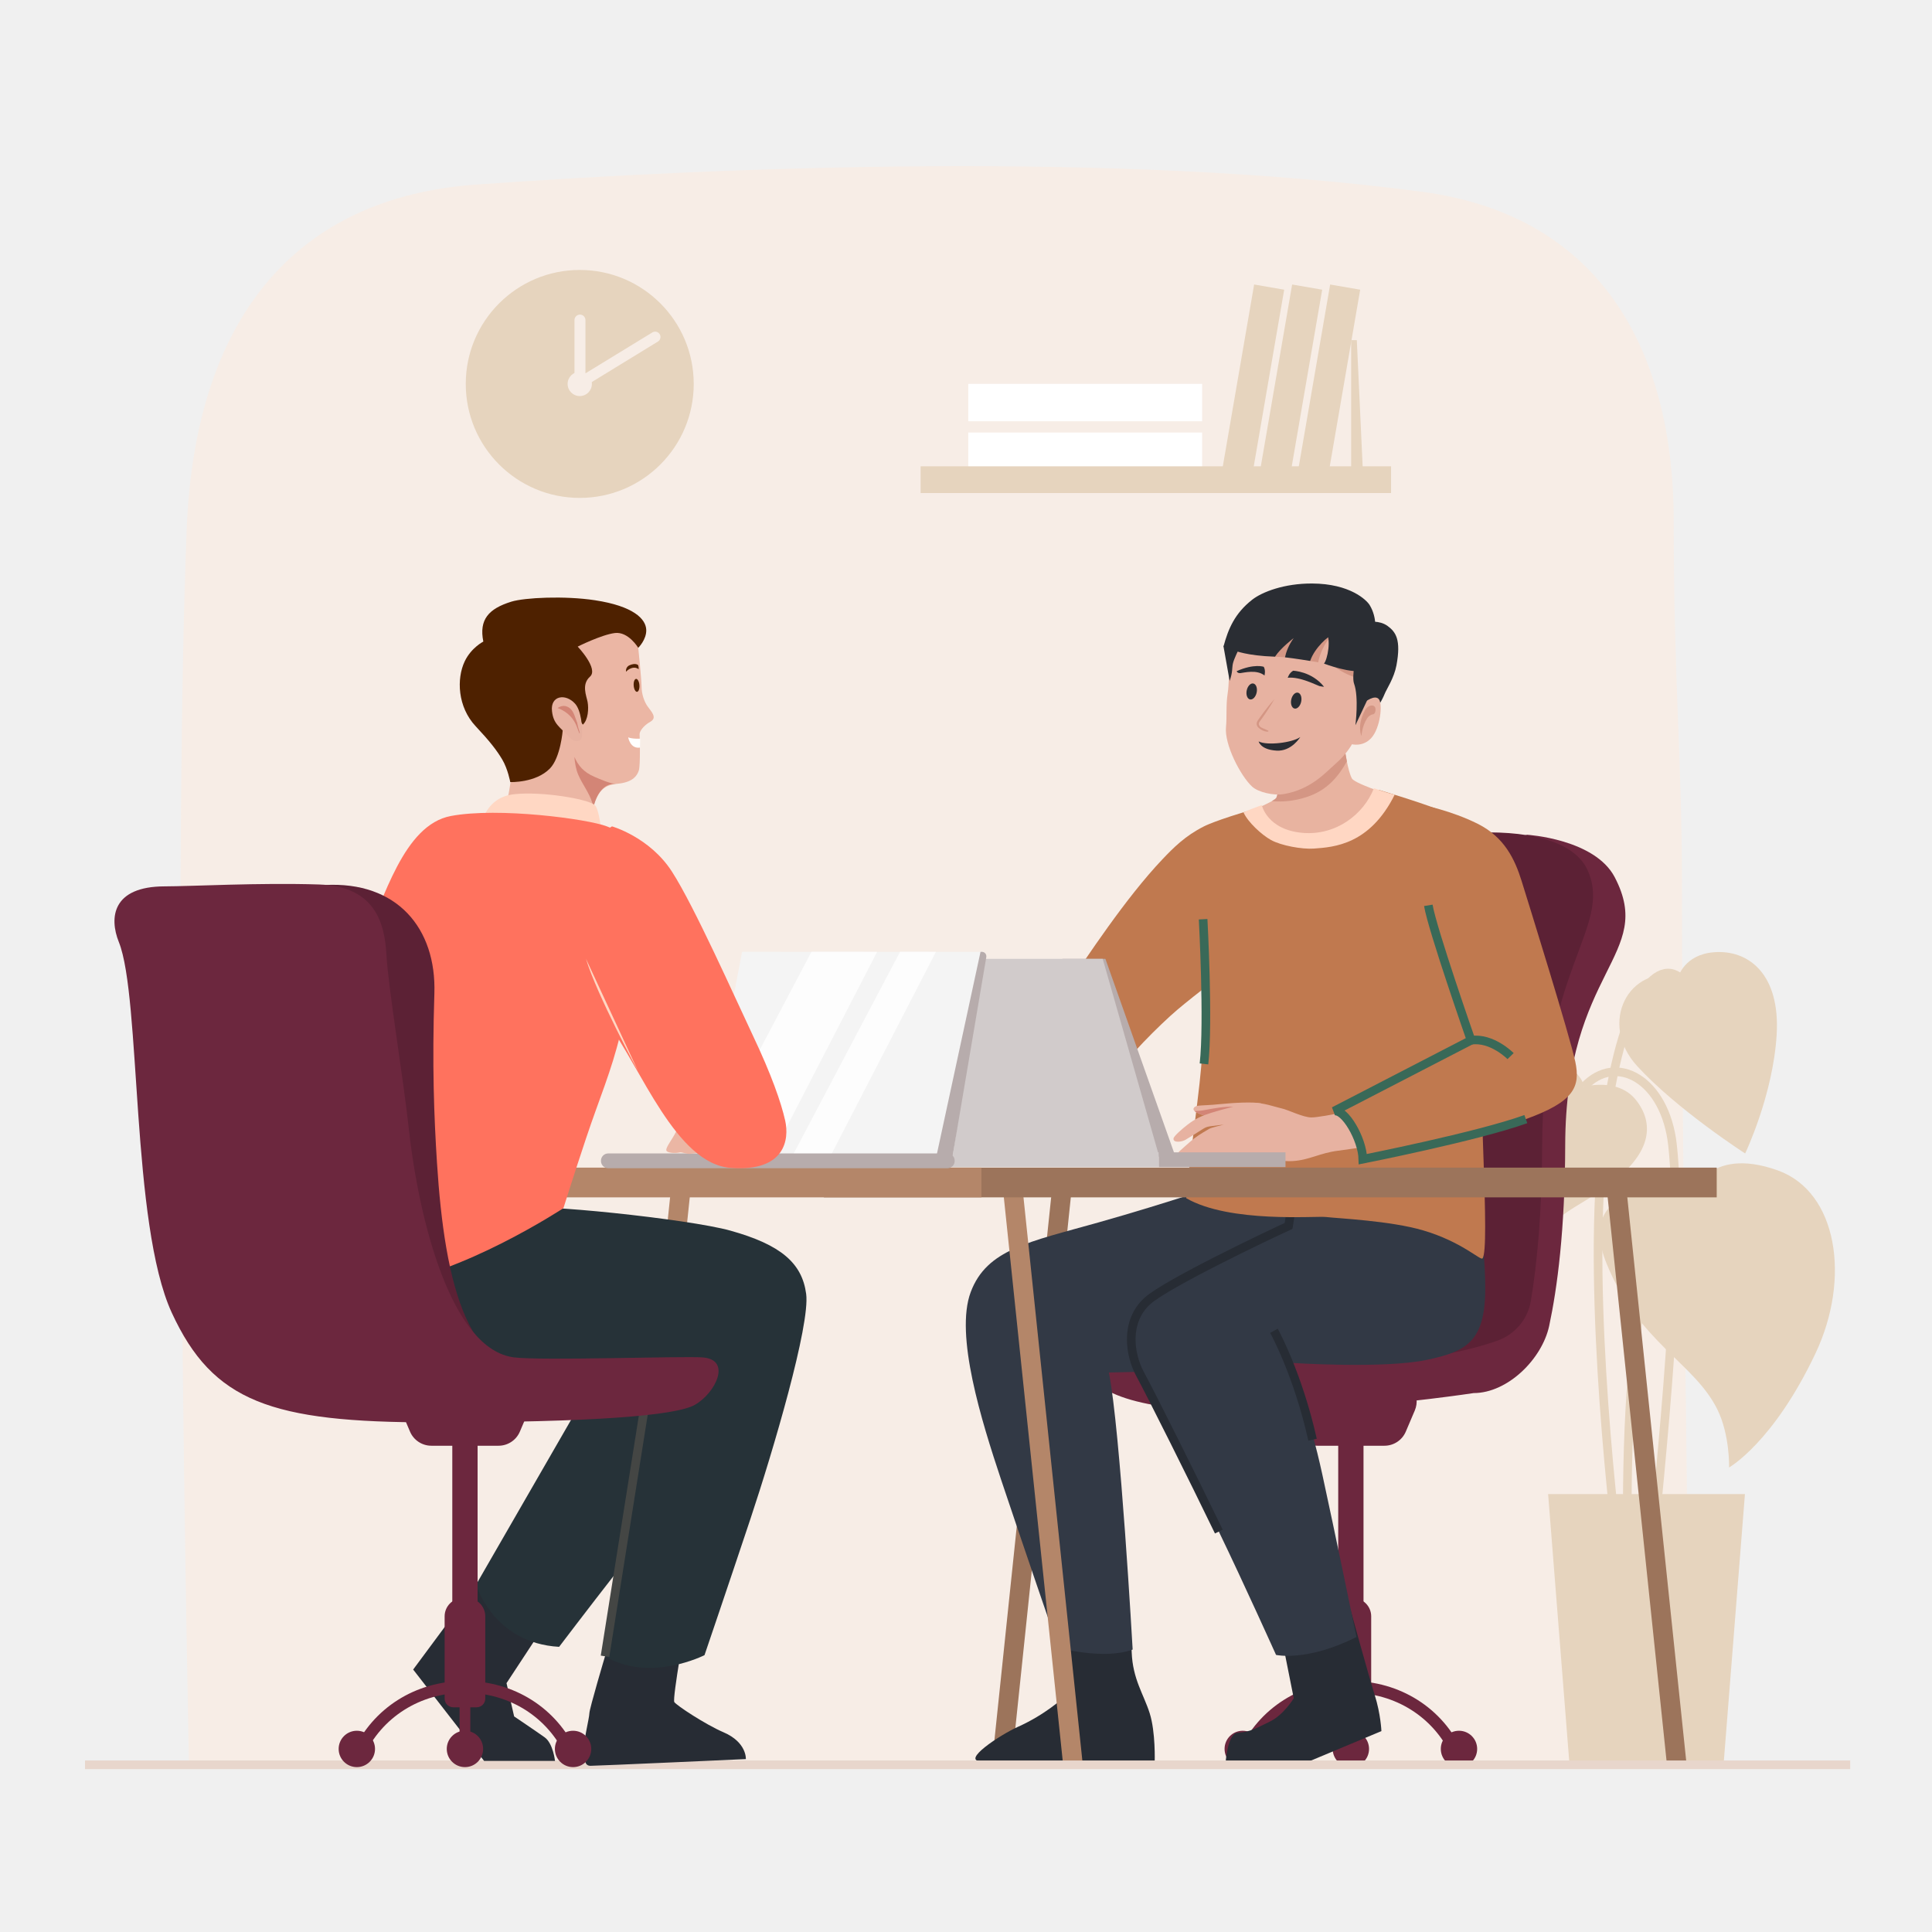
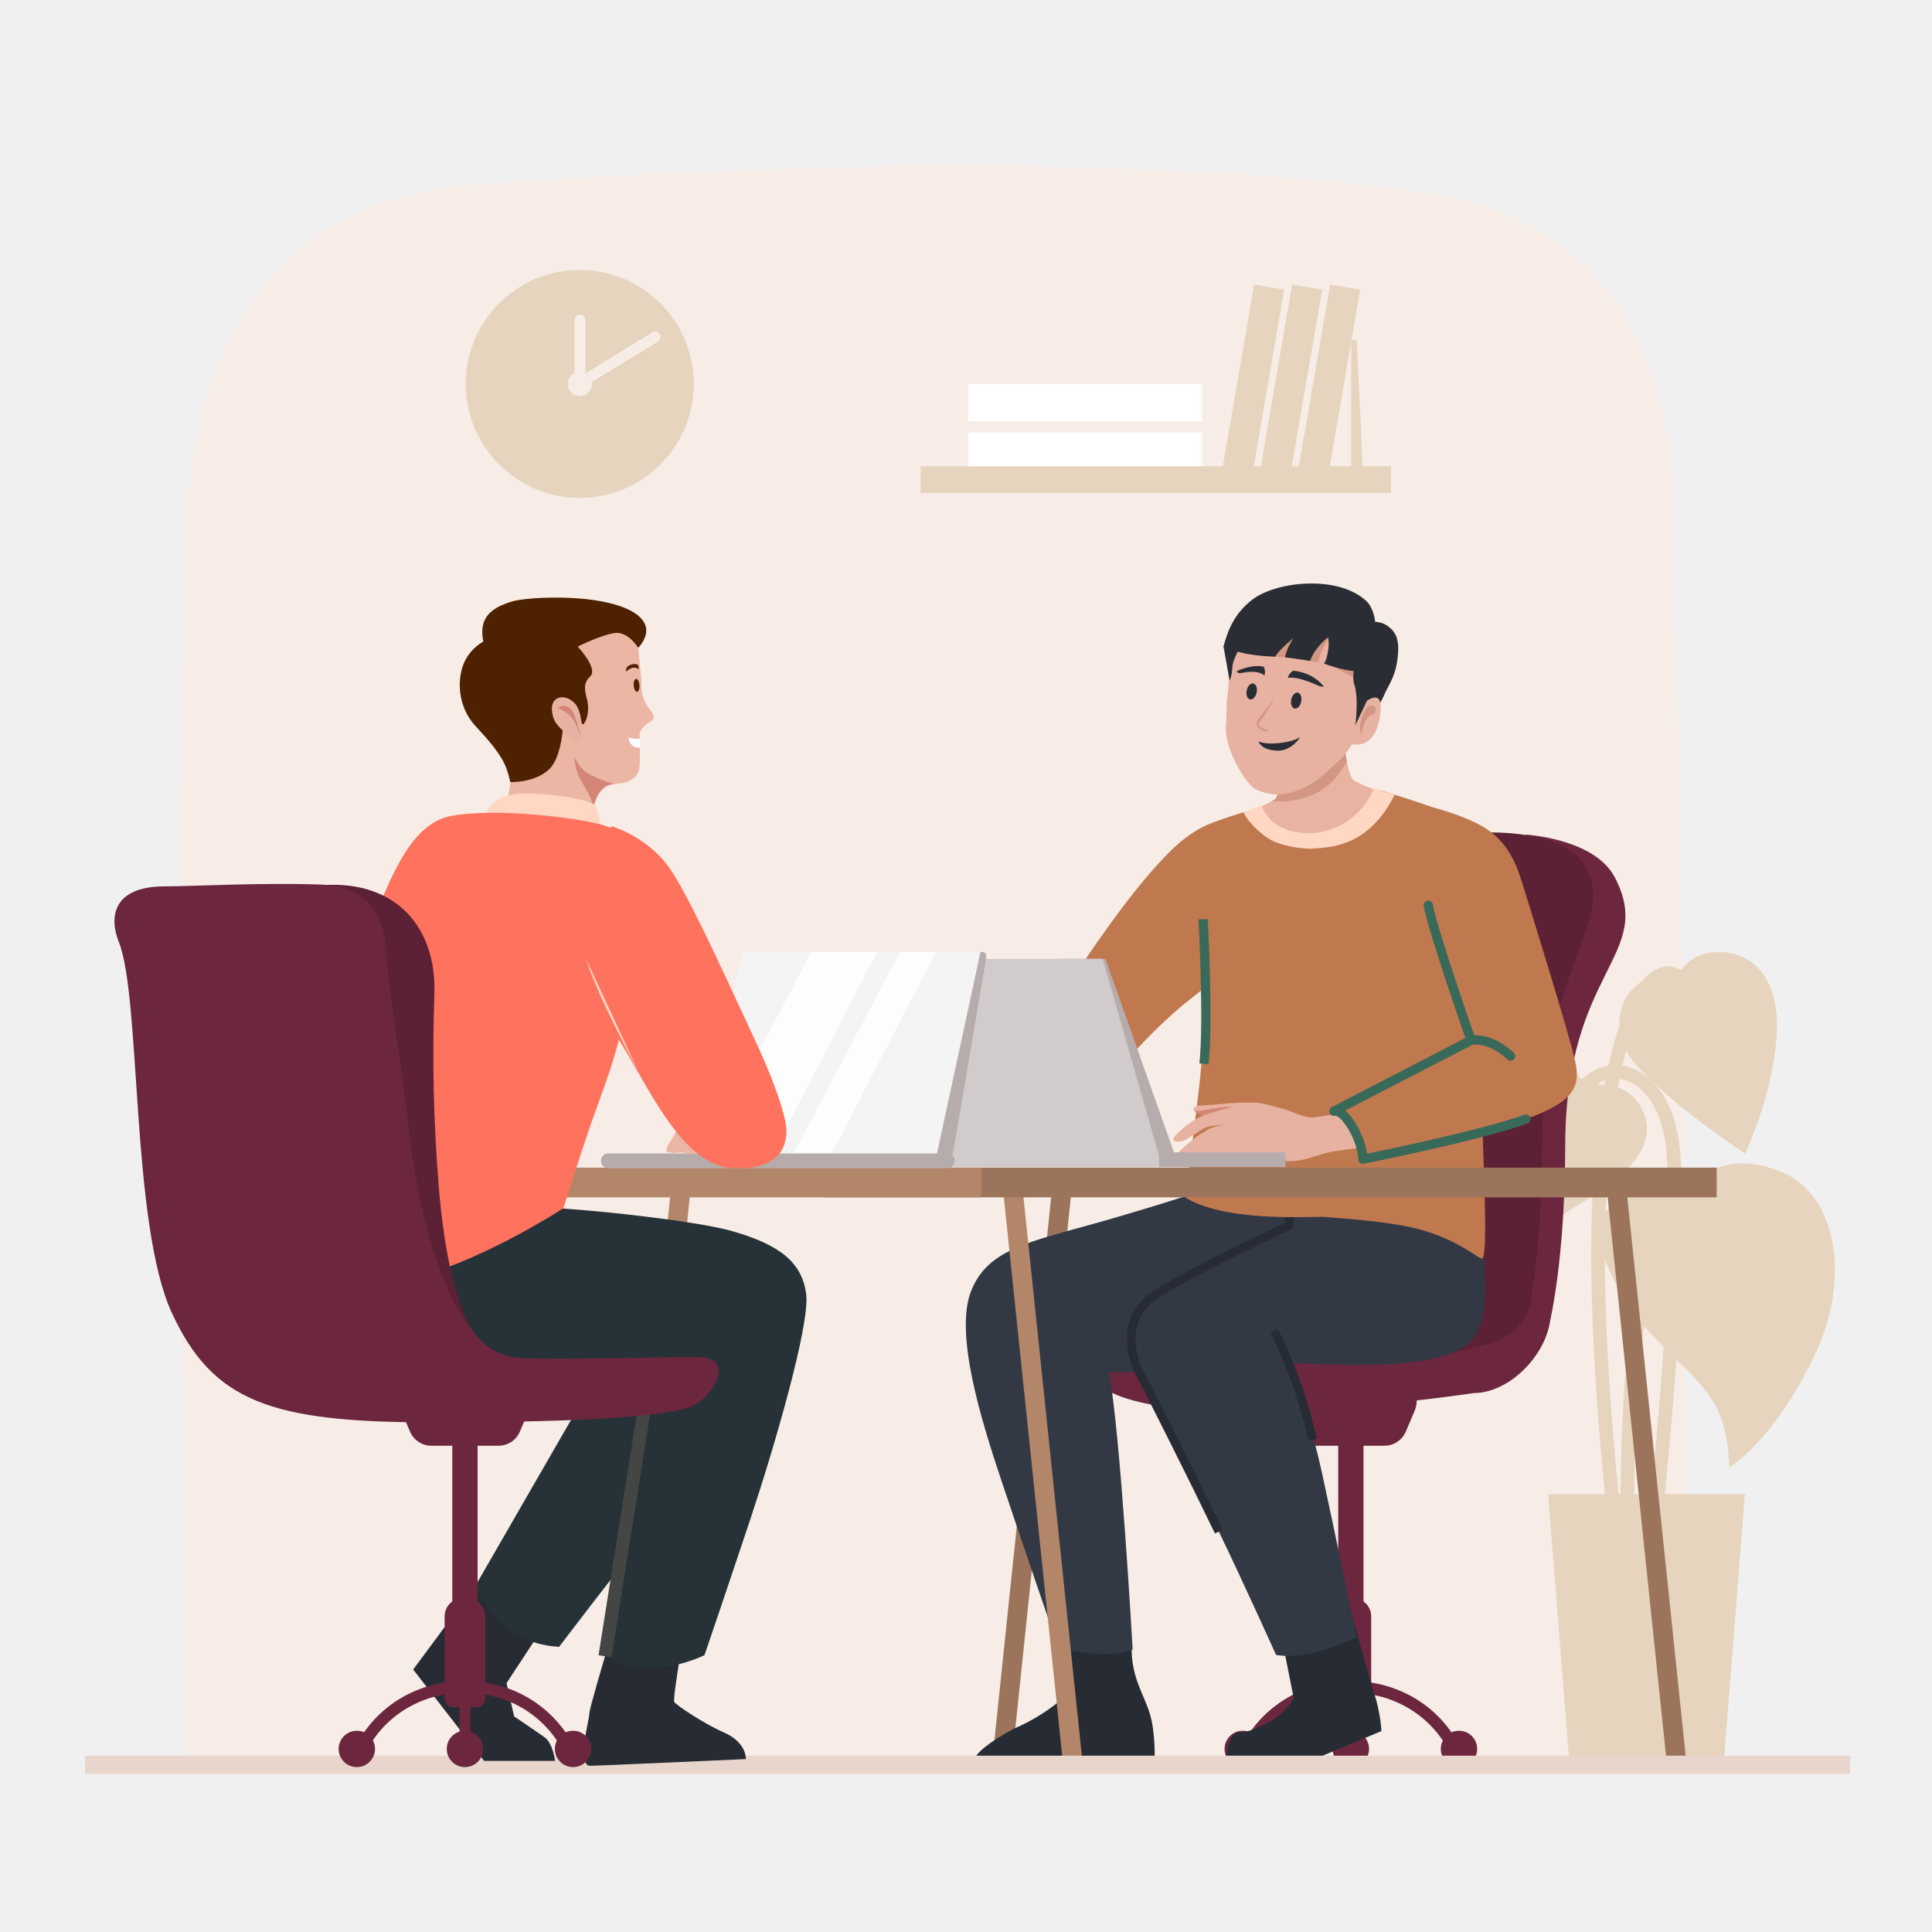
<svg xmlns="http://www.w3.org/2000/svg" width="224" height="224" viewBox="0 0 224 224" fill="none">
  <g id="38893133_8669063">
    <g id="OBJECTS">
      <path id="Vector" d="M21.902 204.38H195.929C195.622 170.468 195.01 136.556 195.01 102.642C195.01 87.744 194.056 79.291 194.056 60.394C194.056 41.623 186.341 25.066 164.814 22.227C129.264 17.538 84.462 19.325 55.253 21.396C34.153 22.892 22.588 37.007 21.64 61.438C20.243 97.424 21.159 166.565 21.902 204.38Z" fill="#F7EDE6" />
      <g id="Group">
        <g id="Group_2">
-           <path id="Vector_2" d="M196.124 138.654C191.892 139.67 189.94 149.259 189.104 161.176C188.268 173.093 188.895 186.056 188.895 186.056" stroke="#E6D4BE" strokeWidth="1.58" strokeMiterlimit="10" />
-           <path id="Vector_3" d="M191.195 183.965C192.658 168.912 195.245 144.733 193.913 132.742C193.076 125.215 187.388 121.988 183.646 126.006" stroke="#E6D4BE" strokeWidth="1.58" strokeMiterlimit="10" />
-           <path id="Vector_4" d="M194.607 113.218C191.403 110.998 186.804 117.898 185.549 136.505C184.295 155.113 187.849 181.874 187.849 181.874" stroke="#E6D4BE" strokeWidth="1.58" strokeMiterlimit="10" />
+           <path id="Vector_2" d="M196.124 138.654C191.892 139.67 189.94 149.259 189.104 161.176C188.268 173.093 188.895 186.056 188.895 186.056" stroke="#E6D4BE" stroke-width="1.58" stroke-miterlimit="10" />
+           <path id="Vector_3" d="M191.195 183.965C192.658 168.912 195.245 144.733 193.913 132.742C193.076 125.215 187.388 121.988 183.646 126.006" stroke="#E6D4BE" stroke-width="1.58" stroke-miterlimit="10" />
+           <path id="Vector_4" d="M194.607 113.218C191.403 110.998 186.804 117.898 185.549 136.505C184.295 155.113 187.849 181.874 187.849 181.874" stroke="#E6D4BE" stroke-width="1.58" stroke-miterlimit="10" />
          <path id="Vector_5" d="M194.607 113.218C188.986 111.812 185.191 118.558 189.829 123.617C194.467 128.676 202.336 133.735 202.336 133.735C202.336 133.735 205.569 126.99 205.99 119.963C206.412 112.937 202.725 110.07 198.682 110.407C195.31 110.688 194.607 113.218 194.607 113.218Z" fill="#E6D4BE" />
          <path id="Vector_6" d="M176.479 145.681C181.257 139.778 182.241 140.621 186.878 137.108C191.516 133.595 191.797 130.222 189.689 127.552C187.581 124.882 183.647 126.006 183.647 126.006C183.647 126.006 183.366 123.336 179.149 123.336C174.934 123.336 171.701 128.254 172.545 135.702C173.388 143.15 176.479 145.681 176.479 145.681Z" fill="#E6D4BE" />
          <path id="Vector_7" d="M196.124 138.654C192.896 137.389 182.566 137.389 186.279 146.523C189.991 155.658 196.392 157.97 199.089 163.363C200.583 166.352 200.474 170.142 200.474 170.142C200.474 170.142 205.593 167.263 210.488 156.923C214.624 148.189 213.011 138.169 206.131 135.703C197.899 132.752 196.124 138.654 196.124 138.654Z" fill="#E6D4BE" />
        </g>
        <path id="Vector_8" d="M199.84 204.504H181.964L179.492 173.228H202.312L199.84 204.504Z" fill="#E6D4BE" />
      </g>
      <g id="Group_3">
        <path id="Vector_9" d="M67.217 57.729C59.919 57.729 54.002 51.812 54.002 44.514C54.002 37.215 59.919 31.299 67.217 31.299C74.515 31.299 80.432 37.215 80.432 44.514C80.432 51.812 74.516 57.729 67.217 57.729Z" fill="#E6D4BE" />
        <path id="Vector_10" d="M67.217 45.921C67.994 45.921 68.624 45.291 68.624 44.514C68.624 43.736 67.994 43.106 67.217 43.106C66.44 43.106 65.81 43.736 65.81 44.514C65.81 45.291 66.44 45.921 67.217 45.921Z" fill="#F7EDE6" />
        <path id="Vector_11" d="M67.242 36.476C66.89 36.476 66.606 36.761 66.606 37.113V44.934H67.878V37.112C67.879 36.761 67.594 36.476 67.242 36.476Z" fill="#F7EDE6" />
        <path id="Vector_12" d="M75.635 38.542L67.269 43.659L67.919 44.721L76.283 39.6C76.555 39.433 76.656 39.087 76.517 38.8C76.356 38.471 75.947 38.351 75.635 38.542Z" fill="#F7EDE6" />
      </g>
      <g id="Group_4">
        <path id="Vector_13" d="M139.377 50.147H112.266V54.485H139.377V50.147Z" fill="white" />
        <path id="Vector_14" d="M139.377 44.505H112.266V48.844H139.377V44.505Z" fill="white" />
        <path id="Vector_15" d="M154.017 54.983L157.703 33.587L154.22 32.987L150.533 54.383L154.017 54.983Z" fill="#E6D4BE" />
        <path id="Vector_16" d="M149.61 54.983L153.297 33.587L149.813 32.987L146.127 54.383L149.61 54.983Z" fill="#E6D4BE" />
        <path id="Vector_17" d="M145.204 54.983L148.891 33.587L145.407 32.986L141.721 54.383L145.204 54.983Z" fill="#E6D4BE" />
        <path id="Vector_18" d="M156.655 54.981V39.434H157.312L158.03 54.981H156.655Z" fill="#E6D4BE" />
        <path id="Vector_19" d="M161.283 54.065H106.738V57.164H161.283V54.065Z" fill="#E6D4BE" />
      </g>
      <g id="Group_5">
        <path id="Vector_20" d="M121.962 137.98H124.241L117.313 204.268H115.033L121.962 137.98Z" fill="#9C745B" />
        <g id="Group_6">
          <g id="Group_7">
            <g id="Group_8">
              <path id="Vector_21" d="M158.088 164.514H155.156V195.881H158.088V164.514Z" fill="#6C273E" />
              <path id="Vector_22" d="M156.856 185.28H156.389C155.216 185.28 154.266 186.231 154.266 187.403V196.94C154.266 197.497 154.718 197.949 155.275 197.949H157.97C158.527 197.949 158.979 197.497 158.979 196.94V187.403C158.979 186.231 158.028 185.28 156.856 185.28Z" fill="#6C273E" />
              <g id="Group_9">
                <path id="Vector_23" d="M156.622 196.885C156.277 196.885 155.998 197.164 155.998 197.509V201.534C155.998 201.878 156.277 202.157 156.622 202.157C156.966 202.157 157.245 201.878 157.245 201.534V197.509C157.245 197.164 156.966 196.885 156.622 196.885Z" fill="#6C273E" />
              </g>
              <path id="Vector_24" d="M160.516 167.621H152.729C151.65 167.621 150.676 166.977 150.254 165.985L149.212 163.534C148.457 161.76 149.759 159.792 151.686 159.792H161.559C163.487 159.792 164.788 161.76 164.034 163.534L162.991 165.985C162.568 166.977 161.594 167.621 160.516 167.621Z" fill="#6C273E" />
              <path id="Vector_25" d="M171.265 202.775C171.265 203.939 170.321 204.883 169.157 204.883C167.993 204.883 167.049 203.939 167.049 202.775C167.049 201.61 167.993 200.667 169.157 200.667C170.321 200.667 171.265 201.61 171.265 202.775Z" fill="#6C273E" />
              <path id="Vector_26" d="M158.73 202.775C158.73 203.939 157.786 204.883 156.622 204.883C155.458 204.883 154.514 203.939 154.514 202.775C154.514 201.61 155.458 200.667 156.622 200.667C157.786 200.667 158.73 201.61 158.73 202.775Z" fill="#6C273E" />
              <path id="Vector_27" d="M141.979 202.775C141.979 203.939 142.922 204.883 144.087 204.883C145.251 204.883 146.195 203.939 146.195 202.775C146.195 201.61 145.251 200.667 144.087 200.667C142.922 200.667 141.979 201.61 141.979 202.775Z" fill="#6C273E" />
              <g id="Group_10">
                <path id="Vector_28" d="M144.889 203.663L143.644 203.1C145.932 198.038 150.899 194.894 156.606 194.894C156.607 194.894 156.608 194.894 156.609 194.894C162.314 194.895 167.279 198.039 169.566 203.1L168.32 203.663C166.257 199.098 161.77 196.261 156.608 196.26H156.606C151.443 196.26 146.954 199.097 144.889 203.663Z" fill="#6C273E" />
              </g>
            </g>
          </g>
          <g id="Group_11">
            <path id="Vector_29" d="M187.215 101.707C184.899 97.269 177.085 96.786 177.085 96.786L158.098 101.534C158.098 101.534 150.179 115.356 148.647 122.513C147.486 127.941 133.863 148.542 128.371 157.866C126.622 160.835 128.007 161.065 128.979 161.516C139.366 166.333 170.858 161.516 170.858 161.516C174.799 161.516 178.79 157.574 179.616 153.72C180.548 149.372 181.452 142.628 181.473 132.782C181.518 112.317 191.97 110.821 187.215 101.707Z" fill="#6C273E" />
            <path id="Vector_30" d="M173.554 155.459C175.614 154.746 177.132 152.985 177.49 150.834C178.201 146.565 178.784 140.67 178.801 132.783C178.845 112.317 186.871 107.563 184.135 101.03C181.016 93.581 160.521 96.612 153.761 101.03C148.123 104.715 147.506 115.356 145.975 122.513C144.684 128.55 142.96 150.364 142.451 157.046C153.062 157.718 163.608 158.901 173.554 155.459Z" fill="#5C2135" />
          </g>
        </g>
        <path id="Vector_31" d="M148.246 188.108L150 196.9C150 196.9 148.827 198.849 147.191 199.624C145.748 200.307 145.002 200.817 143.482 200.901C142.364 200.963 142.112 204.205 142.112 204.205H151.806L160.164 200.709C160.164 200.709 160.086 198.734 159.39 196.531C158.694 194.328 156.553 186.526 156.553 186.526L148.246 188.108Z" fill="#272C34" />
        <g id="Group_12">
          <path id="Vector_32" d="M123.442 188.204L123.21 196.9C123.21 196.9 121.208 198.784 118.013 200.217C115.958 201.138 111.313 204.205 113.81 204.205H124.486L133.878 204.249C133.878 204.249 133.994 200.843 133.299 198.639C132.603 196.436 131.328 194.697 131.211 191.566C131.095 188.436 130.979 186.696 130.979 186.696L123.442 188.204Z" fill="#272C34" />
          <path id="Vector_33" d="M157.226 144.832L153.91 136.957H142.719C142.719 136.957 135.466 139.444 127.384 141.724C119.303 144.003 114.414 144.832 112.548 149.805C110.683 154.779 113.792 164.726 116.072 171.565C118.351 178.404 122.703 191.045 122.703 191.045C122.703 191.045 128.006 192.495 131.322 191.252C131.322 191.252 129.887 165.716 128.565 159.131C128.565 159.131 139.611 158.924 144.17 158.51C148.729 158.095 155.568 148.563 157.226 144.832Z" fill="#323945" />
        </g>
        <path id="Vector_34" d="M149.397 142.138C147.118 143.175 135.235 148.829 133.026 150.842C130.402 153.233 130.954 157.059 132.197 159.338C133.44 161.618 138.414 171.565 141.315 177.575C144.217 183.584 147.947 191.873 147.947 191.873C147.947 191.873 151.47 192.702 157.272 189.801C157.272 189.801 154.759 177.563 153.308 170.932C151.858 164.3 149.692 158.015 149.692 158.015C149.692 158.015 160.381 158.717 165.355 157.68C170.328 156.644 172.4 155.401 172.193 148.355C171.986 141.309 170.535 136.75 170.535 136.75L150.226 136.957L149.397 142.138Z" fill="#323945" />
-         <path id="Vector_35" d="M150.226 136.958L149.397 142.138C147.118 143.174 135.235 148.829 133.026 150.842C130.402 153.233 130.954 157.059 132.197 159.338C133.44 161.618 138.414 171.565 141.315 177.575" stroke="#272C34" strokeMiterlimit="10" />
-         <path id="Vector_36" d="M147.703 154.294C147.703 154.294 150.459 159.231 152.181 166.924" stroke="#272C34" strokeMiterlimit="10" />
+         <path id="Vector_35" d="M150.226 136.958L149.397 142.138C147.118 143.174 135.235 148.829 133.026 150.842C130.402 153.233 130.954 157.059 132.197 159.338C133.44 161.618 138.414 171.565 141.315 177.575" stroke="#272C34" stroke-miterlimit="10" />
+         <path id="Vector_36" d="M147.703 154.294C147.703 154.294 150.459 159.231 152.181 166.924" stroke="#272C34" stroke-miterlimit="10" />
        <g id="Group_13">
          <g id="Group_14">
            <path id="Vector_37" d="M155.389 79.795C155.159 80.832 155.836 88.62 156.743 90.256C157.126 90.948 162.658 92.656 162.658 92.656C162.658 92.656 158.195 106.763 155.29 107.273C152.387 107.782 143.668 94.582 143.668 94.582C143.668 94.582 147.747 92.982 147.984 92.49C148.63 91.15 147.718 82.823 147.718 82.823L155.389 79.795Z" fill="#E8B3A0" />
            <path id="Vector_38" d="M147.985 92.49C147.939 92.586 147.744 92.724 147.466 92.884C148.717 93 150.04 92.88 151.477 92.416C153.803 91.665 155.119 90.13 156.16 88.279C155.573 85.364 155.213 80.592 155.39 79.796L147.719 82.823C147.719 82.823 148.631 91.15 147.985 92.49Z" fill="#D49684" />
            <path id="Vector_39" d="M154.696 88.691C153.721 89.534 152.005 91.528 148.853 92.067C147.648 92.273 145.873 91.845 145.173 91.201C143.844 89.978 141.933 86.318 142.146 84.275C142.259 83.184 142.126 81.732 142.337 80.406C142.521 79.253 142.447 77.741 142.623 77.017C143.209 74.609 144.552 72.082 146.595 71.667C152.156 70.535 159.482 76.012 159.214 77.717C158.961 79.325 158.006 82.071 157.581 84.164C157.261 85.74 156.343 87.268 154.696 88.691Z" fill="#E7B2A1" />
            <path id="Vector_40" d="M147.827 76.139L149.763 76.243L152.366 73.661L151.905 76.633L152.835 76.793C152.835 76.793 153.084 75.179 154.285 73.79L154.15 76.924C154.15 76.924 155.561 77.973 156.709 78.39C157.858 78.807 158.118 79.076 158.118 79.076L156.445 72.859L152.728 71.035L147.921 71.461L145.896 74.223L147.827 76.139Z" fill="#D49684" />
            <g id="Group_15">
              <path id="Vector_41" d="M142.943 76.939C143.181 75.903 144.777 73.101 144.777 73.101L144.057 72.704C142.9 72.066 142.656 73.656 141.856 74.956L142.567 78.939C142.936 77.943 142.829 77.435 142.943 76.939Z" fill="#2A2D33" />
              <path id="Vector_42" d="M155.654 74.771C156.186 76.111 157.036 76.087 157.956 77.033C158.875 77.979 158.273 83.646 158.273 83.646C158.273 83.646 159.771 82.357 160.552 80.422C160.766 79.892 161.628 78.621 161.904 77.158C162.469 74.157 161.823 73.268 160.885 72.58C159.905 71.861 158.584 72.124 158.584 72.124L155.654 74.771Z" fill="#2A2D33" />
            </g>
            <path id="Vector_43" d="M157.912 81.675C158.326 81.289 159.417 80.513 159.871 81.067C160.325 81.621 160.046 84.405 158.987 85.568C157.994 86.657 156.687 86.277 156.687 86.277L157.263 82.578L157.912 81.675Z" fill="#E7B2A1" />
            <path id="Vector_44" d="M157.296 75.657C157.296 75.657 156.678 78.394 156.993 79.261C157.572 80.855 157.146 84.089 157.146 84.089L158.482 81.253L159.584 78.847L157.296 75.657Z" fill="#2A2D33" />
            <path id="Vector_45" d="M158.23 82.401C158.619 81.662 159.419 81.625 159.474 82.159C159.528 82.693 159.239 82.81 159.239 82.81C159.239 82.81 158.805 82.835 158.51 83.281C157.891 84.216 157.855 85.34 157.855 85.34C157.855 85.34 157.287 84.193 158.23 82.401Z" fill="#D49684" />
            <path id="Vector_46" d="M153.671 73.155C154.427 74.022 153.892 76.526 153.503 76.938C153.503 76.938 156.897 78.229 158.13 77.675C159.242 77.175 159.643 75.603 159.643 75.603L158.421 72.971L155.298 72.045L153.671 73.155Z" fill="#2A2D33" />
            <path id="Vector_47" d="M158.801 70.152C158.455 69.586 156.54 67.67 152.128 67.653C148.914 67.639 146.343 68.621 145.18 69.533C143.146 71.128 142.397 72.936 141.856 74.955C141.856 74.955 143.213 75.489 143.215 75.487C143.277 75.427 144.441 76.021 147.826 76.138C148.485 75.125 149.992 73.984 149.992 73.984C149.407 74.792 149.121 75.585 148.981 76.21C150.111 76.337 151.904 76.632 151.904 76.632C152.397 75.109 154.15 73.602 154.284 73.789L158.318 74.103L159.436 73.32C159.436 73.32 159.71 71.638 158.801 70.152Z" fill="#2A2D33" />
            <g id="Group_16">
              <path id="Vector_48" d="M149.305 78.58C149.305 78.58 149.446 78.048 149.927 77.766C149.927 77.766 152.073 77.819 153.514 79.627C153.514 79.627 153.14 79.59 153 79.551C152.642 79.452 150.747 78.431 149.305 78.58Z" fill="#2A2D33" />
              <path id="Vector_49" d="M146.607 78.319C146.607 78.319 146.769 77.744 146.522 77.309C146.522 77.309 145.426 76.912 143.386 77.813C143.386 77.813 143.447 78.078 143.826 78.039C144.205 78 145.731 77.592 146.607 78.319Z" fill="#2A2D33" />
              <path id="Vector_50" d="M147.747 81.066C147.448 81.393 147.171 81.736 146.898 82.082C146.623 82.427 146.364 82.783 146.106 83.14L145.916 83.41L145.822 83.545C145.791 83.603 145.76 83.662 145.732 83.721C145.719 83.788 145.701 83.856 145.7 83.922C145.71 83.988 145.707 84.061 145.739 84.116C145.783 84.238 145.863 84.331 145.949 84.403C146.298 84.69 146.496 84.771 146.917 84.838C146.917 84.838 147.189 84.803 147.013 84.697C146.835 84.598 146.227 84.392 146.1 84.251C145.974 84.109 145.905 83.949 145.972 83.796C145.995 83.759 146.015 83.721 146.035 83.682L146.132 83.549L146.325 83.283C146.577 82.924 146.829 82.565 147.064 82.195C147.302 81.826 147.536 81.455 147.747 81.066Z" fill="#D49684" />
            </g>
            <path id="Vector_51" d="M171.879 121.578C172.241 119.342 168.659 94.895 168.288 94.575C167.603 93.984 162.804 92.469 159.892 91.585C158.367 94.713 156.167 96.675 152.475 96.832C150.174 96.93 147.06 95.79 145.641 93.748C140.894 95.105 139.573 95.82 139.573 95.82C139.573 95.82 137.975 100.738 138.559 101.705C139.142 102.677 139.514 115.569 139.355 122.248C139.28 125.406 137.823 134.724 137.534 138.922C142.586 141.836 152.554 140.96 153.749 141.103C155.11 141.266 161.209 141.531 165.018 142.658C169.484 143.979 171.642 146.159 171.879 145.906C172.814 144.906 171.302 125.159 171.879 121.578Z" fill="#C0794F" />
            <path id="Vector_52" d="M161.699 92.15C160.158 91.72 159.296 91.389 159.296 91.389C158.106 94.421 154.914 96.872 151.085 96.569C146.913 96.238 146.294 93.347 146.294 93.347C145.628 93.597 144.842 93.86 144.179 94.198C144.68 95.319 146.289 96.803 147.368 97.395C148.552 98.045 150.955 98.482 152.324 98.386C154.678 98.221 158.808 97.931 161.699 92.15Z" fill="#FFD7C3" />
            <path id="Vector_53" d="M150.863 81.352C150.756 81.861 150.411 82.219 150.093 82.152C149.775 82.086 149.604 81.619 149.71 81.109C149.817 80.6 150.162 80.242 150.48 80.309C150.799 80.376 150.97 80.842 150.863 81.352Z" fill="#2A2D33" />
            <path id="Vector_54" d="M145.7 80.291C145.593 80.8 145.248 81.159 144.93 81.091C144.612 81.025 144.441 80.558 144.547 80.049C144.654 79.54 144.999 79.181 145.317 79.248C145.636 79.315 145.807 79.782 145.7 80.291Z" fill="#2A2D33" />
          </g>
          <g id="Group_17">
            <path id="Vector_55" d="M146.23 127.937C145.329 127.724 142.936 127.863 141.527 128.008C140.117 128.151 139.611 128.131 138.972 128.193C138.333 128.254 138.163 128.683 138.686 128.954C139.209 129.225 139.918 129.612 141.879 129.386C143.839 129.159 146.46 129.118 146.46 129.118C146.46 129.118 146.712 128.051 146.23 127.937Z" fill="#E7B2A1" />
            <path id="Vector_56" d="M139.742 128.691C140.81 128.486 141.913 128.292 143.007 128.319C144.198 128.349 145.28 128.617 146.207 129.123C145.505 129.14 143.473 129.201 141.878 129.385C139.917 129.611 139.208 129.224 138.685 128.953C138.608 128.913 138.55 128.869 138.502 128.823C138.893 128.815 139.289 128.779 139.742 128.691Z" fill="#D38576" />
            <g id="Group_18">
              <path id="Vector_57" d="M136.68 133.545C136.68 133.545 136.628 133.527 136.56 133.487L136.68 133.545Z" fill="#E7B2A1" />
              <path id="Vector_58" d="M136.06 131.991C136.098 131.716 137.071 130.87 137.708 130.381C138.572 129.717 139.326 129.365 140.44 129.019C141.445 128.707 144.372 127.895 145.081 127.869C146.497 127.816 147.722 128.319 148.568 128.502C149.364 128.674 151.076 129.558 152.046 129.558C153.378 129.558 158.975 128.278 158.975 128.278L158.268 132.969C158.268 132.969 155.924 133.322 155.14 133.416C153.049 133.668 151.772 134.516 149.848 134.619C147.923 134.722 147.167 133.932 146.342 133.863C145.517 133.794 144.142 134.035 143.421 134.309C142.699 134.585 141.613 135.263 141.071 135.263C140.528 135.263 140.374 134.61 140.374 134.61C140.374 134.61 139.59 134.816 139.062 135.091C138.535 135.366 137.779 134.919 137.813 134.404C137.813 134.404 137.332 134.851 136.954 134.713C136.576 134.576 136.404 134.163 136.679 133.545C136.679 133.545 137.872 132.446 138.434 132.009C138.996 131.572 139.979 131.006 140.216 130.869C140.454 130.731 141.877 130.394 141.877 130.394C141.877 130.394 140.968 130.487 140.308 130.583C139.89 130.644 139.709 130.743 139.395 130.94C138.731 131.356 138.25 131.678 137.44 132.157C137.021 132.405 135.986 132.54 136.06 131.991Z" fill="#E7B2A1" />
            </g>
          </g>
          <path id="Vector_59" d="M154.658 128.831C155.897 128.521 157.955 132.056 158.011 134.399C158.011 134.399 171.333 131.765 176.91 129.751C182.487 127.737 183.262 126.033 182.642 123.09C182.022 120.146 177.185 104.598 176.411 102.119C175.637 99.64 174.432 97.065 171.334 95.515C168.235 93.966 164.982 93.347 164.982 93.347C164.982 93.347 165.137 102.177 165.602 104.965C166.067 107.753 170.559 120.611 170.559 120.611L154.658 128.831Z" fill="#C0794F" />
-           <path id="Vector_60" d="M175.14 122.447C175.14 122.447 172.986 120.252 170.559 120.611" stroke="#396958" strokeWidth="1.076" strokeMiterlimit="10" strokeLinecap="round" strokeLinejoin="round" />
+           <path id="Vector_60" d="M175.14 122.447C175.14 122.447 172.986 120.252 170.559 120.611" stroke="#396958" stroke-width="1.076" stroke-miterlimit="10" stroke-linecap="round" stroke-linejoin="round" />
          <path id="Vector_61" d="M139.573 95.821C137.413 96.907 136.053 98.285 134.786 99.617C130.504 104.118 125.972 111.045 123.672 114.434C120.693 118.825 118.497 121.805 118.497 123.687C118.497 125.569 119.909 129.803 119.909 129.803C119.909 129.803 121.948 127.764 124.3 127.451C126.652 127.137 130.029 128.614 130.029 128.614C130.029 128.614 129.872 124.969 130.029 124.028C130.186 123.087 134.487 118.778 136.526 117.053C138.565 115.328 142.832 112.085 142.832 112.085L139.573 95.821Z" fill="#C0794F" />
          <g id="Group_19">
            <path id="Vector_62" d="M136.295 134.126H129.733L123.173 111.169H128.161L136.295 134.126Z" fill="#B7ACAC" />
            <path id="Vector_63" d="M134.411 134.126H105.471L98.91 111.169H127.851L134.411 134.126Z" fill="#D1CBCB" />
            <path id="Vector_64" d="M134.355 133.605H105.21V135.317H134.355V133.605Z" fill="#D1CBCB" />
            <path id="Vector_65" d="M149.043 133.605H134.355V135.317H149.043V133.605Z" fill="#B7ACAC" />
          </g>
          <path id="Vector_66" d="M145.931 85.963C146.896 86.471 149.842 86.115 150.757 85.455C150.757 85.455 149.753 87.132 148.013 87.03C146.126 86.919 145.931 85.963 145.931 85.963Z" fill="#2A2D33" />
-           <path id="Vector_67" d="M139.493 106.577C139.493 106.577 140.141 118.543 139.592 123.351" stroke="#396958" strokeWidth="1.076" strokeMiterlimit="10" />
-           <path id="Vector_68" d="M165.602 104.966C166.066 107.754 170.559 120.612 170.559 120.612L154.658 128.831C155.897 128.521 157.955 132.056 158.011 134.399C158.011 134.399 171.333 131.765 176.91 129.751" stroke="#396958" strokeWidth="1.076" strokeMiterlimit="10" strokeLinecap="round" strokeLinejoin="round" />
+           <path id="Vector_67" d="M139.493 106.577C139.493 106.577 140.141 118.543 139.592 123.351" stroke="#396958" stroke-width="1.076" stroke-miterlimit="10" />
+           <path id="Vector_68" d="M165.602 104.966C166.066 107.754 170.559 120.612 170.559 120.612L154.658 128.831C155.897 128.521 157.955 132.056 158.011 134.399C158.011 134.399 171.333 131.765 176.91 129.751" stroke="#396958" stroke-width="1.076" stroke-miterlimit="10" stroke-linecap="round" stroke-linejoin="round" />
        </g>
        <g id="Group_20">
          <path id="Vector_69" d="M118.577 137.98H116.298L123.226 204.268H125.505L118.577 137.98Z" fill="#B48669" />
          <path id="Vector_70" d="M188.585 137.98H186.306L193.234 204.268H195.513L188.585 137.98Z" fill="#9C745B" />
          <path id="Vector_71" d="M77.78 137.98H80.06L73.132 204.268H70.853L77.78 137.98Z" fill="#B48669" />
          <path id="Vector_72" d="M199.039 135.377H95.522V138.824H199.039V135.377Z" fill="#9C745B" />
          <path id="Vector_73" d="M113.788 135.377H63.06V138.824H113.788V135.377Z" fill="#B48669" />
        </g>
      </g>
-       <path id="Vector_74" d="M9.856 204.615H214.518" stroke="#E8D6CC" strokeWidth="2.121" strokeMiterlimit="10" />
+       <path id="Vector_74" d="M9.856 204.615H214.518" stroke="#E8D6CC" stroke-width="2.121" stroke-miterlimit="10" />
      <g id="Group_21">
        <path id="Vector_75" d="M81.481 134.248L110.422 134.256L114.013 110.362L86.037 110.353L81.481 134.248Z" fill="#F4F4F4" />
        <path id="Vector_76" opacity="0.8" d="M81.481 134.248L89.36 134.25L101.698 110.355L94.081 110.352L81.481 134.248Z" fill="white" />
        <path id="Vector_77" opacity="0.8" d="M91.754 134.248L96.178 134.25L108.516 110.355L104.354 110.352L91.754 134.248Z" fill="white" />
        <path id="Vector_78" d="M113.684 110.356L108.526 134.253H110.41L114.353 110.965C114.407 110.647 114.162 110.356 113.839 110.356H113.684Z" fill="#B7ACAC" />
        <path id="Vector_79" d="M70.514 133.733H109.851C110.313 133.733 110.687 134.107 110.687 134.569V134.609C110.687 135.071 110.313 135.445 109.851 135.445H70.514C70.052 135.445 69.678 135.071 69.678 134.609V134.569C69.678 134.107 70.052 133.733 70.514 133.733Z" fill="#B7ACAC" />
      </g>
      <g id="Group_22">
        <path id="Vector_80" d="M58.978 91.999C59.501 89.248 59.555 86.18 59.555 86.18L62.135 86.512L69.243 87.421C69.256 87.935 69.151 89.299 69.035 90.949C68.983 91.683 68.928 92.478 68.878 93.277C68.854 93.766 68.897 94.264 68.807 94.736C68.638 95.609 68.686 95.755 68.525 96.505C68.157 98.228 71.165 102.704 71.141 103.102C71.141 103.102 58.38 95.975 55.885 95.074C55.885 95.074 58.705 93.439 58.978 91.999Z" fill="#EBB6A4" />
        <path id="Vector_81" d="M75.401 83.681C74.543 84.162 74.129 84.852 74.156 85.151C74.177 85.444 74.262 88.715 74.068 89.325C73.875 89.939 73.391 90.604 71.954 90.826C71.764 90.852 71.579 90.873 71.4 90.895C70.542 91.007 69.499 91.278 68.905 93.207C68.899 93.23 68.889 93.253 68.879 93.277C68.543 94.018 67.054 92.423 65.7 90.889C64.85 89.937 64.052 89.005 63.617 88.677C62.975 88.194 62.497 87.412 62.136 86.511C61.099 83.953 61.037 80.462 61.037 80.462L62.353 75.001L69.781 72.301L73.364 73.162C73.553 73.269 74 75.111 74 75.111C74 75.111 74.374 78.69 74.382 79.586C74.389 80.478 74.69 81.352 75.093 81.915C75.49 82.483 76.259 83.201 75.401 83.681Z" fill="#EBB6A4" />
        <path id="Vector_82" d="M67.573 84.017C68.199 83.469 68.266 82.13 68.128 81.389C67.989 80.649 67.392 79.359 68.409 78.448C69.425 77.538 66.98 74.968 66.98 74.968C66.98 74.968 69.714 73.596 71.284 73.394C72.854 73.194 73.999 75.11 73.999 75.11C73.999 75.11 74.958 74.17 74.928 73.039C74.894 71.758 73.433 70.272 68.982 69.594C65.468 69.058 60.821 69.283 59.286 69.758C56.647 70.576 55.524 71.836 56.038 74.386C56.038 74.386 54.63 75.098 53.879 76.679C52.92 78.695 53.051 81.963 55.146 84.197C56.798 85.959 57.585 86.978 58.229 88.056C58.881 89.149 59.162 90.676 59.162 90.676C59.162 90.676 62.099 90.789 63.75 89.11C65.001 87.837 65.245 84.663 65.245 84.663L65.614 81.243L67.573 84.017Z" fill="#4E2100" />
        <path id="Vector_83" d="M66.679 81.59C65.571 80.355 63.788 80.648 64 82.459C64.175 83.969 64.879 84.245 66.006 85.463C66.771 86.29 67.436 85.862 67.469 85.439C67.561 84.243 67.368 82.357 66.679 81.59Z" fill="#E7B2A1" />
        <path id="Vector_84" d="M66.888 84.277C67.004 84.59 67.076 84.817 67.191 85.049C67.287 84.946 67.102 84.686 66.99 84.141C66.831 83.363 67.022 84.133 66.766 83.379C66.511 82.625 66.311 82.167 65.758 81.927C65.169 81.67 64.653 82.092 64.653 82.092C65.864 82.534 66.555 83.378 66.888 84.277Z" fill="#D38576" />
        <path id="Vector_85" d="M74.223 85.644C74.223 85.644 73.327 85.693 72.833 85.492C72.833 85.492 73.059 86.851 74.206 86.676L74.223 85.644Z" fill="white" />
        <path id="Vector_86" d="M72.995 77.128C73.298 76.998 73.631 76.919 73.927 77.068C74.068 77.138 74.049 77.592 74.049 77.592C73.792 77.401 73.504 77.359 73.171 77.482C72.791 77.622 72.581 77.887 72.581 77.887C72.543 77.557 72.691 77.258 72.995 77.128Z" fill="#4E2100" />
        <path id="Vector_87" d="M73.471 79.486C73.502 79.901 73.676 80.225 73.859 80.212C74.043 80.198 74.167 79.851 74.136 79.437C74.105 79.022 73.931 78.697 73.747 78.711C73.563 78.725 73.439 79.072 73.471 79.486Z" fill="#4E2100" />
        <path id="Vector_88" d="M68.904 93.207C68.898 93.23 68.888 93.254 68.878 93.277C68.871 93.402 68.866 93.525 68.86 93.65C68.796 93.465 68.734 93.275 68.672 93.079C68.289 91.859 67.552 90.992 67.053 89.847C66.766 89.186 66.658 88.477 66.595 87.759C67.046 88.757 67.63 89.514 68.948 90.077C69.59 90.351 70.675 90.83 71.399 90.895C70.538 90.817 69.498 91.278 68.904 93.207Z" fill="#D38576" />
        <g id="Group_23">
          <g id="Group_24">
            <path id="Vector_89" d="M59.61 181.585L55.202 183.721L47.903 193.57L56.126 204.162H64.349C64.349 204.162 64.128 202.13 63.152 201.432C62.176 200.736 59.61 199.005 59.61 199.005L58.727 195.148L64.834 185.855L59.61 181.585Z" fill="#272C34" />
          </g>
          <path id="Vector_90" d="M74.036 187.496L70.148 192.032C70.148 192.032 68.334 198.122 68.334 198.641C68.334 199.159 67.557 202.269 67.686 203.047C67.816 203.824 67.686 204.731 68.464 204.731C69.242 204.731 86.476 203.953 86.476 203.953C86.476 203.953 86.606 202.01 83.884 200.843C81.804 199.952 78.442 197.733 78.183 197.344C77.923 196.956 79.608 187.626 79.608 187.626L74.036 187.496Z" fill="#272C34" />
          <path id="Vector_91" d="M67.89 161.709L55.202 183.721C55.202 183.721 57.17 190.501 64.825 190.938C64.825 190.938 77.29 174.492 81.227 170.336C85.163 166.181 84.07 160.058 84.07 160.058L67.89 161.709Z" fill="#263238" />
          <path id="Vector_92" d="M44.409 146.907C49.674 145.949 60.064 140.876 60.782 140.158C61.499 139.44 79.79 141.314 84.68 142.681C90.519 144.312 92.99 146.428 93.468 150.018C93.947 153.608 89.639 168.206 87.007 176.103C84.374 184 81.682 191.902 81.682 191.902C81.682 191.902 75.332 195.141 70.149 192.031C70.149 192.031 74.323 166.291 74.802 162.701C74.802 162.701 65.708 163.658 57.333 161.504C48.956 159.351 44.409 146.907 44.409 146.907Z" fill="#263238" />
          <path id="Vector_93" d="M55.533 96.14C55.886 95.258 56.415 92.437 59.589 92.085C62.763 91.732 68.052 92.614 68.934 93.319C69.815 94.024 69.992 100.372 69.992 100.372L55.533 96.14Z" fill="#FFD7C3" />
          <path id="Vector_94" d="M44.364 148.841C53.316 147.964 65.324 140.078 65.324 140.078C65.324 140.078 66.403 136.617 67.952 131.968C69.502 127.319 70.88 124.22 71.912 119.916C72.945 115.611 75.528 102.182 75.011 100.115C74.495 98.049 72.601 96.672 70.363 95.811C68.124 94.95 57.794 93.573 52.284 94.606C46.775 95.639 44.536 104.248 42.126 109.413C39.715 114.579 34.894 138.167 34.55 141.61C34.206 145.053 35.583 149.702 44.364 148.841Z" fill="#FF725E" />
-           <path id="Vector_95" d="M70.148 192.032L74.802 162.702" stroke="#444644" strokeWidth="1.525" strokeMiterlimit="10" />
+           <path id="Vector_95" d="M70.148 192.032L74.802 162.702" stroke="#444644" stroke-width="1.525" stroke-miterlimit="10" />
          <g id="Group_25">
            <g id="Group_26">
              <path id="Vector_96" d="M55.373 164.514H52.441V195.881H55.373V164.514Z" fill="#6C273E" />
              <path id="Vector_97" d="M54.141 185.28H53.674C52.501 185.28 51.551 186.231 51.551 187.403V196.94C51.551 197.497 52.002 197.949 52.56 197.949H55.255C55.812 197.949 56.264 197.497 56.264 196.94V187.403C56.264 186.231 55.313 185.28 54.141 185.28Z" fill="#6C273E" />
              <g id="Group_27">
                <path id="Vector_98" d="M53.908 196.885C53.563 196.885 53.284 197.164 53.284 197.509V201.534C53.284 201.878 53.563 202.157 53.908 202.157C54.252 202.157 54.531 201.878 54.531 201.534V197.509C54.531 197.164 54.252 196.885 53.908 196.885Z" fill="#6C273E" />
              </g>
              <path id="Vector_99" d="M57.801 167.621H50.013C48.935 167.621 47.96 166.977 47.538 165.985L46.496 163.534C45.741 161.76 47.043 159.792 48.971 159.792H58.843C60.771 159.792 62.072 161.76 61.318 163.534L60.275 165.985C59.853 166.977 58.879 167.621 57.801 167.621Z" fill="#6C273E" />
              <path id="Vector_100" d="M68.552 202.775C68.552 203.939 67.608 204.883 66.443 204.883C65.279 204.883 64.335 203.939 64.335 202.775C64.335 201.61 65.279 200.667 66.443 200.667C67.608 200.667 68.552 201.61 68.552 202.775Z" fill="#6C273E" />
              <path id="Vector_101" d="M56.015 202.775C56.015 203.939 55.072 204.883 53.907 204.883C52.743 204.883 51.799 203.939 51.799 202.775C51.799 201.61 52.743 200.667 53.907 200.667C55.072 200.667 56.015 201.61 56.015 202.775Z" fill="#6C273E" />
              <path id="Vector_102" d="M39.264 202.775C39.264 203.939 40.208 204.883 41.372 204.883C42.536 204.883 43.48 203.939 43.48 202.775C43.48 201.61 42.536 200.667 41.372 200.667C40.208 200.667 39.264 201.61 39.264 202.775Z" fill="#6C273E" />
              <g id="Group_28">
                <path id="Vector_103" d="M42.174 203.663L40.929 203.1C43.218 198.038 48.184 194.894 53.892 194.894C53.892 194.894 53.893 194.894 53.894 194.894C59.599 194.895 64.564 198.039 66.851 203.1L65.605 203.663C63.542 199.098 59.055 196.261 53.893 196.26H53.892C48.728 196.26 44.239 199.097 42.174 203.663Z" fill="#6C273E" />
              </g>
            </g>
          </g>
          <g id="Group_29">
            <path id="Vector_104" d="M63.943 158.62C54.26 160.72 51.557 148.794 50.665 134.815C50.322 129.444 50.094 123.501 50.363 115.187C50.608 107.628 46.035 102.142 37.637 102.612C37.637 102.612 43.864 122.433 44.814 133.117C45.763 143.8 43.75 152.051 49.562 158.282C55.373 164.514 63.943 158.62 63.943 158.62Z" fill="#5C2135" />
            <path id="Vector_105" d="M59.601 157.379C52.36 156.474 48.546 141.62 47.355 130.506C46.797 125.299 45.011 114.471 44.81 110.774C44.608 107.044 43.526 102.76 36.987 102.549C30.086 102.326 22.274 102.762 19.089 102.767C13.021 102.777 12.641 106.397 13.779 109.225C16.371 115.667 15.158 141.891 19.921 152.212C24.684 162.532 31.43 164.913 50.086 164.913C68.741 164.913 78.35 164.137 80.56 162.882C82.956 161.522 84.893 157.613 81.432 157.379C79.023 157.216 62.776 157.776 59.601 157.379Z" fill="#6C273E" />
          </g>
        </g>
        <path id="Vector_106" d="M81.001 130.843C79.539 130.454 78.71 130.551 78.32 131.331C77.93 132.111 77.248 132.939 77.248 133.329C77.248 133.719 78.418 133.719 78.759 133.622C79.1 133.524 79.636 133.866 80.124 133.768C80.611 133.67 82.512 133.524 82.512 133.524L81.001 130.843Z" fill="#EBB6A4" />
        <path id="Vector_107" d="M65.187 102.927C65.597 99.03 70.956 95.811 70.956 95.811C70.956 95.811 75.308 97.042 77.898 101.044C80.487 105.045 85.195 115.638 87.313 120.11C89.432 124.582 90.568 127.82 91.038 129.938C91.509 132.057 91.08 135.881 84.724 135.41C78.369 134.939 74.367 123.876 70.366 118.462C66.364 113.048 64.716 107.399 65.187 102.927Z" fill="#FF725E" />
        <path id="Vector_108" d="M73.978 124.183C73.978 124.183 69.199 115.372 67.936 111.158L73.978 124.183Z" fill="#FFD7C3" />
      </g>
    </g>
  </g>
</svg>
